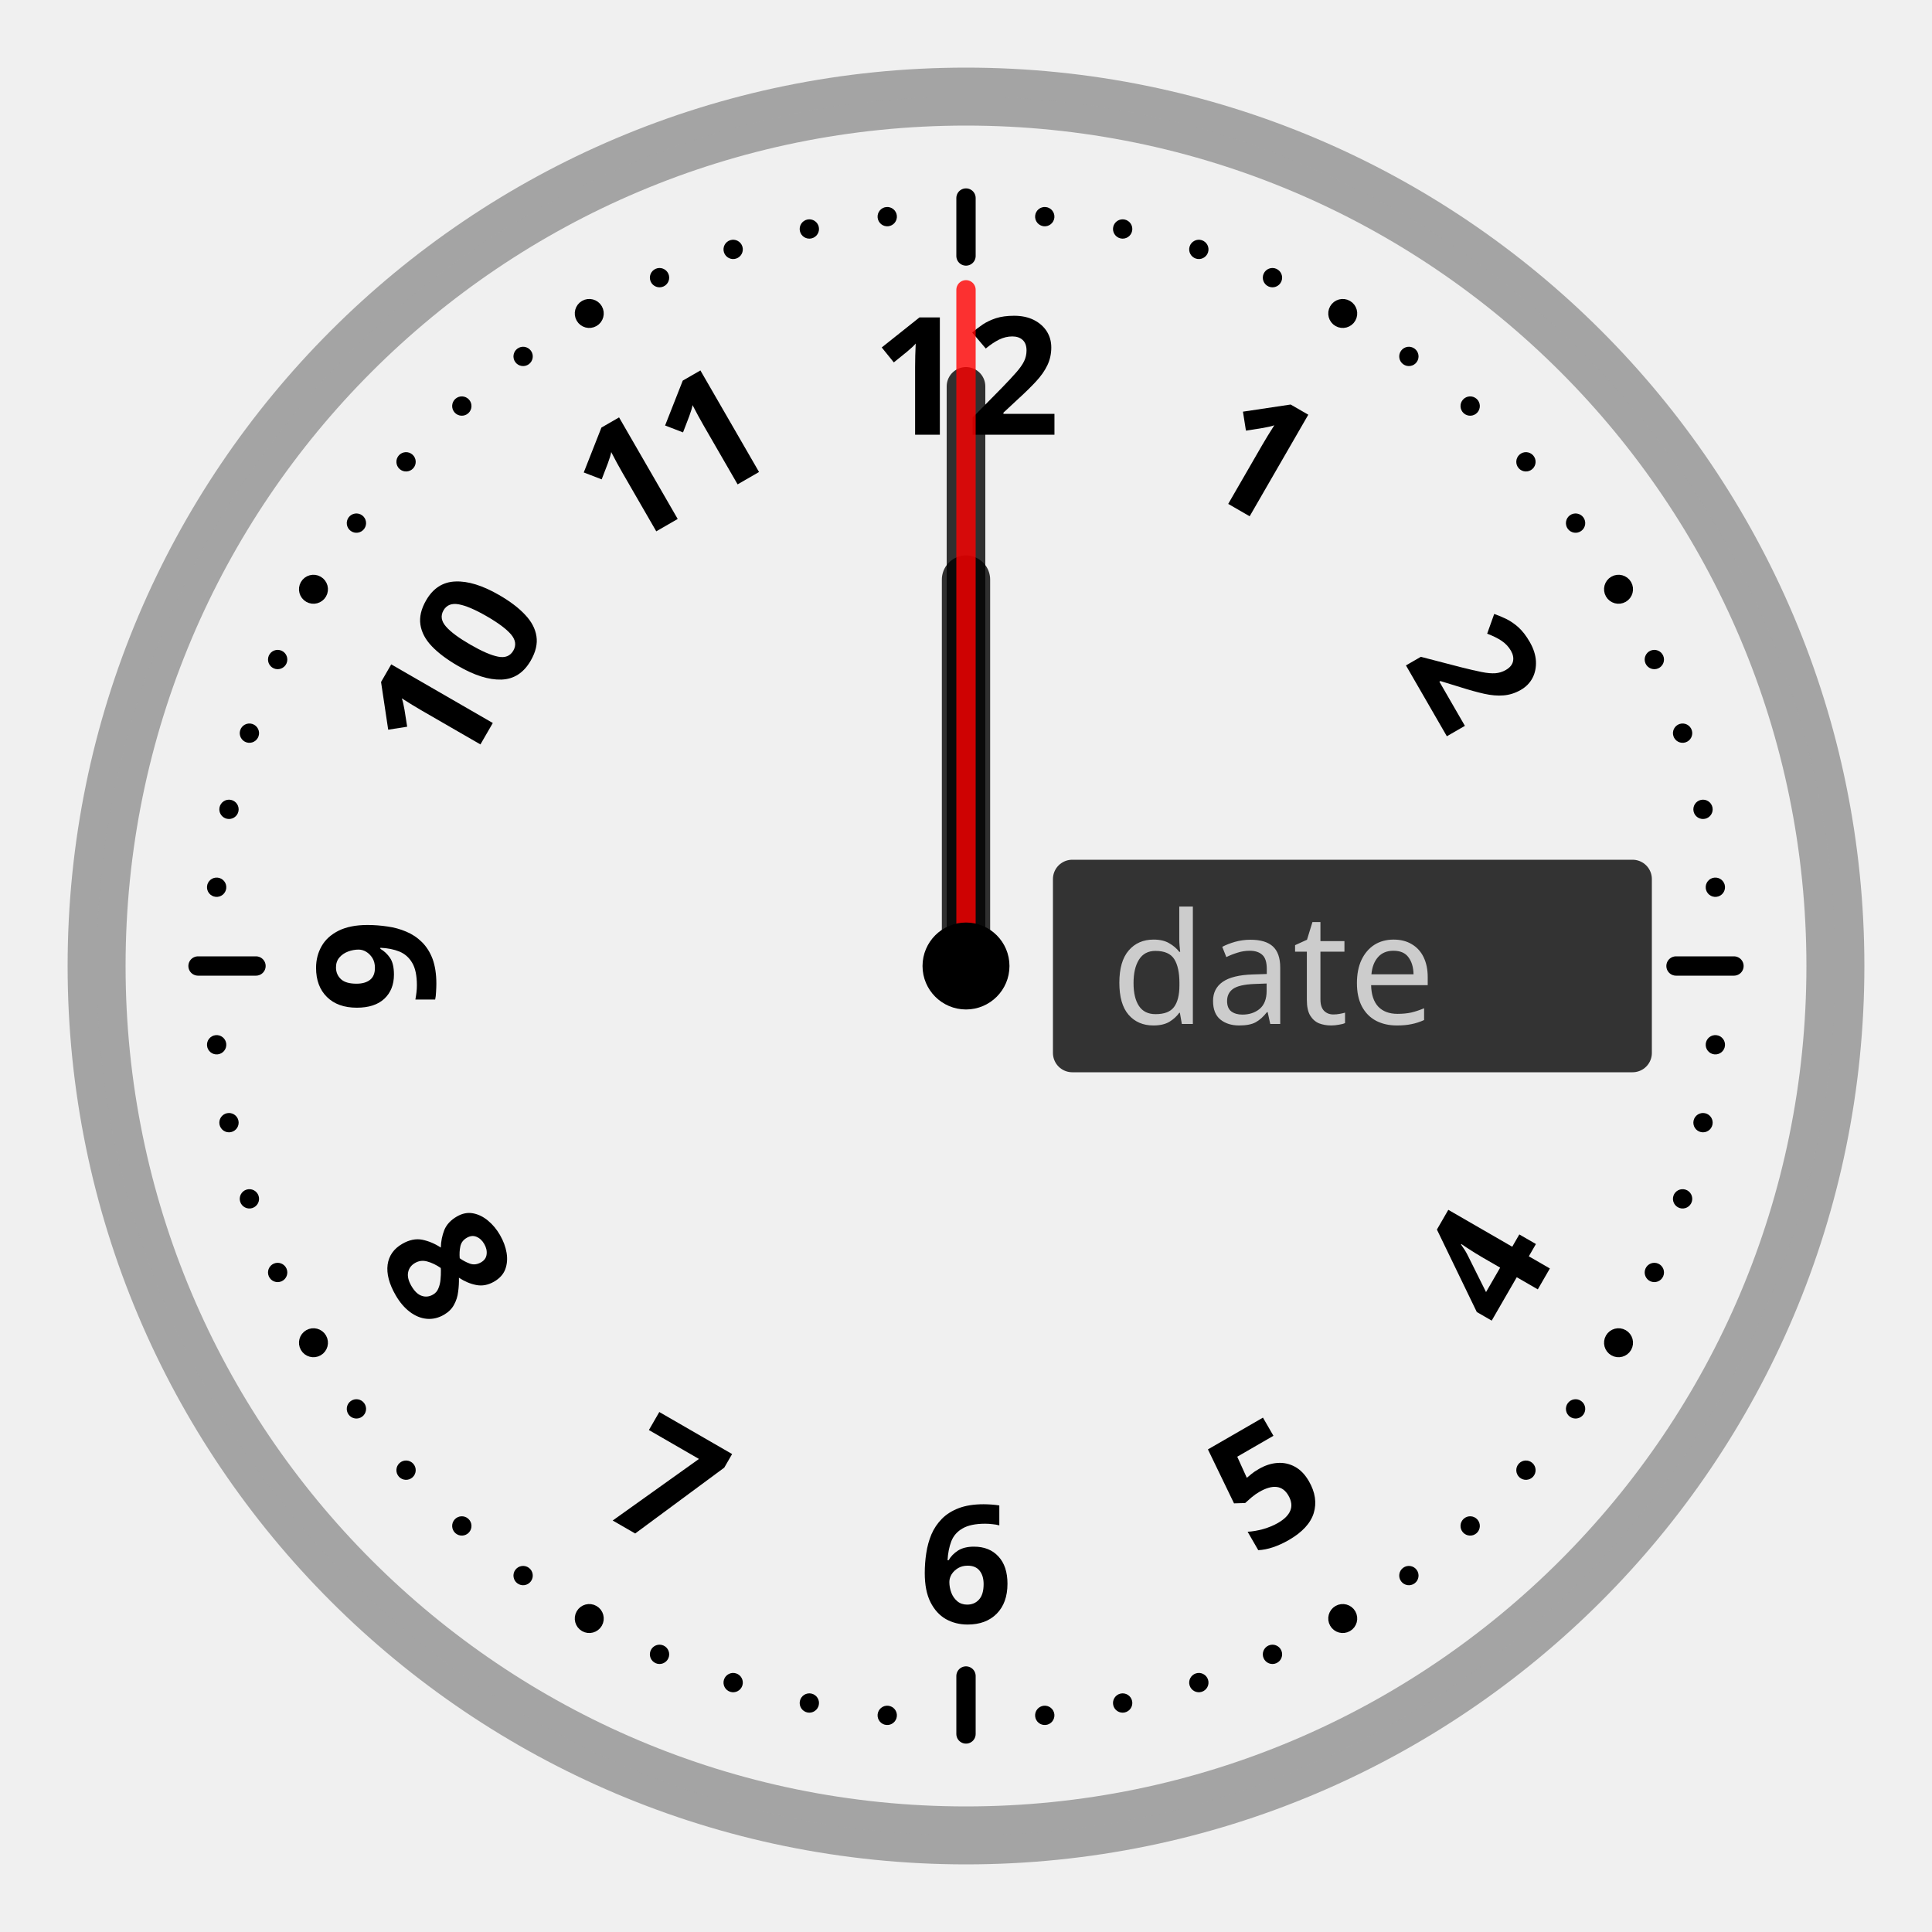
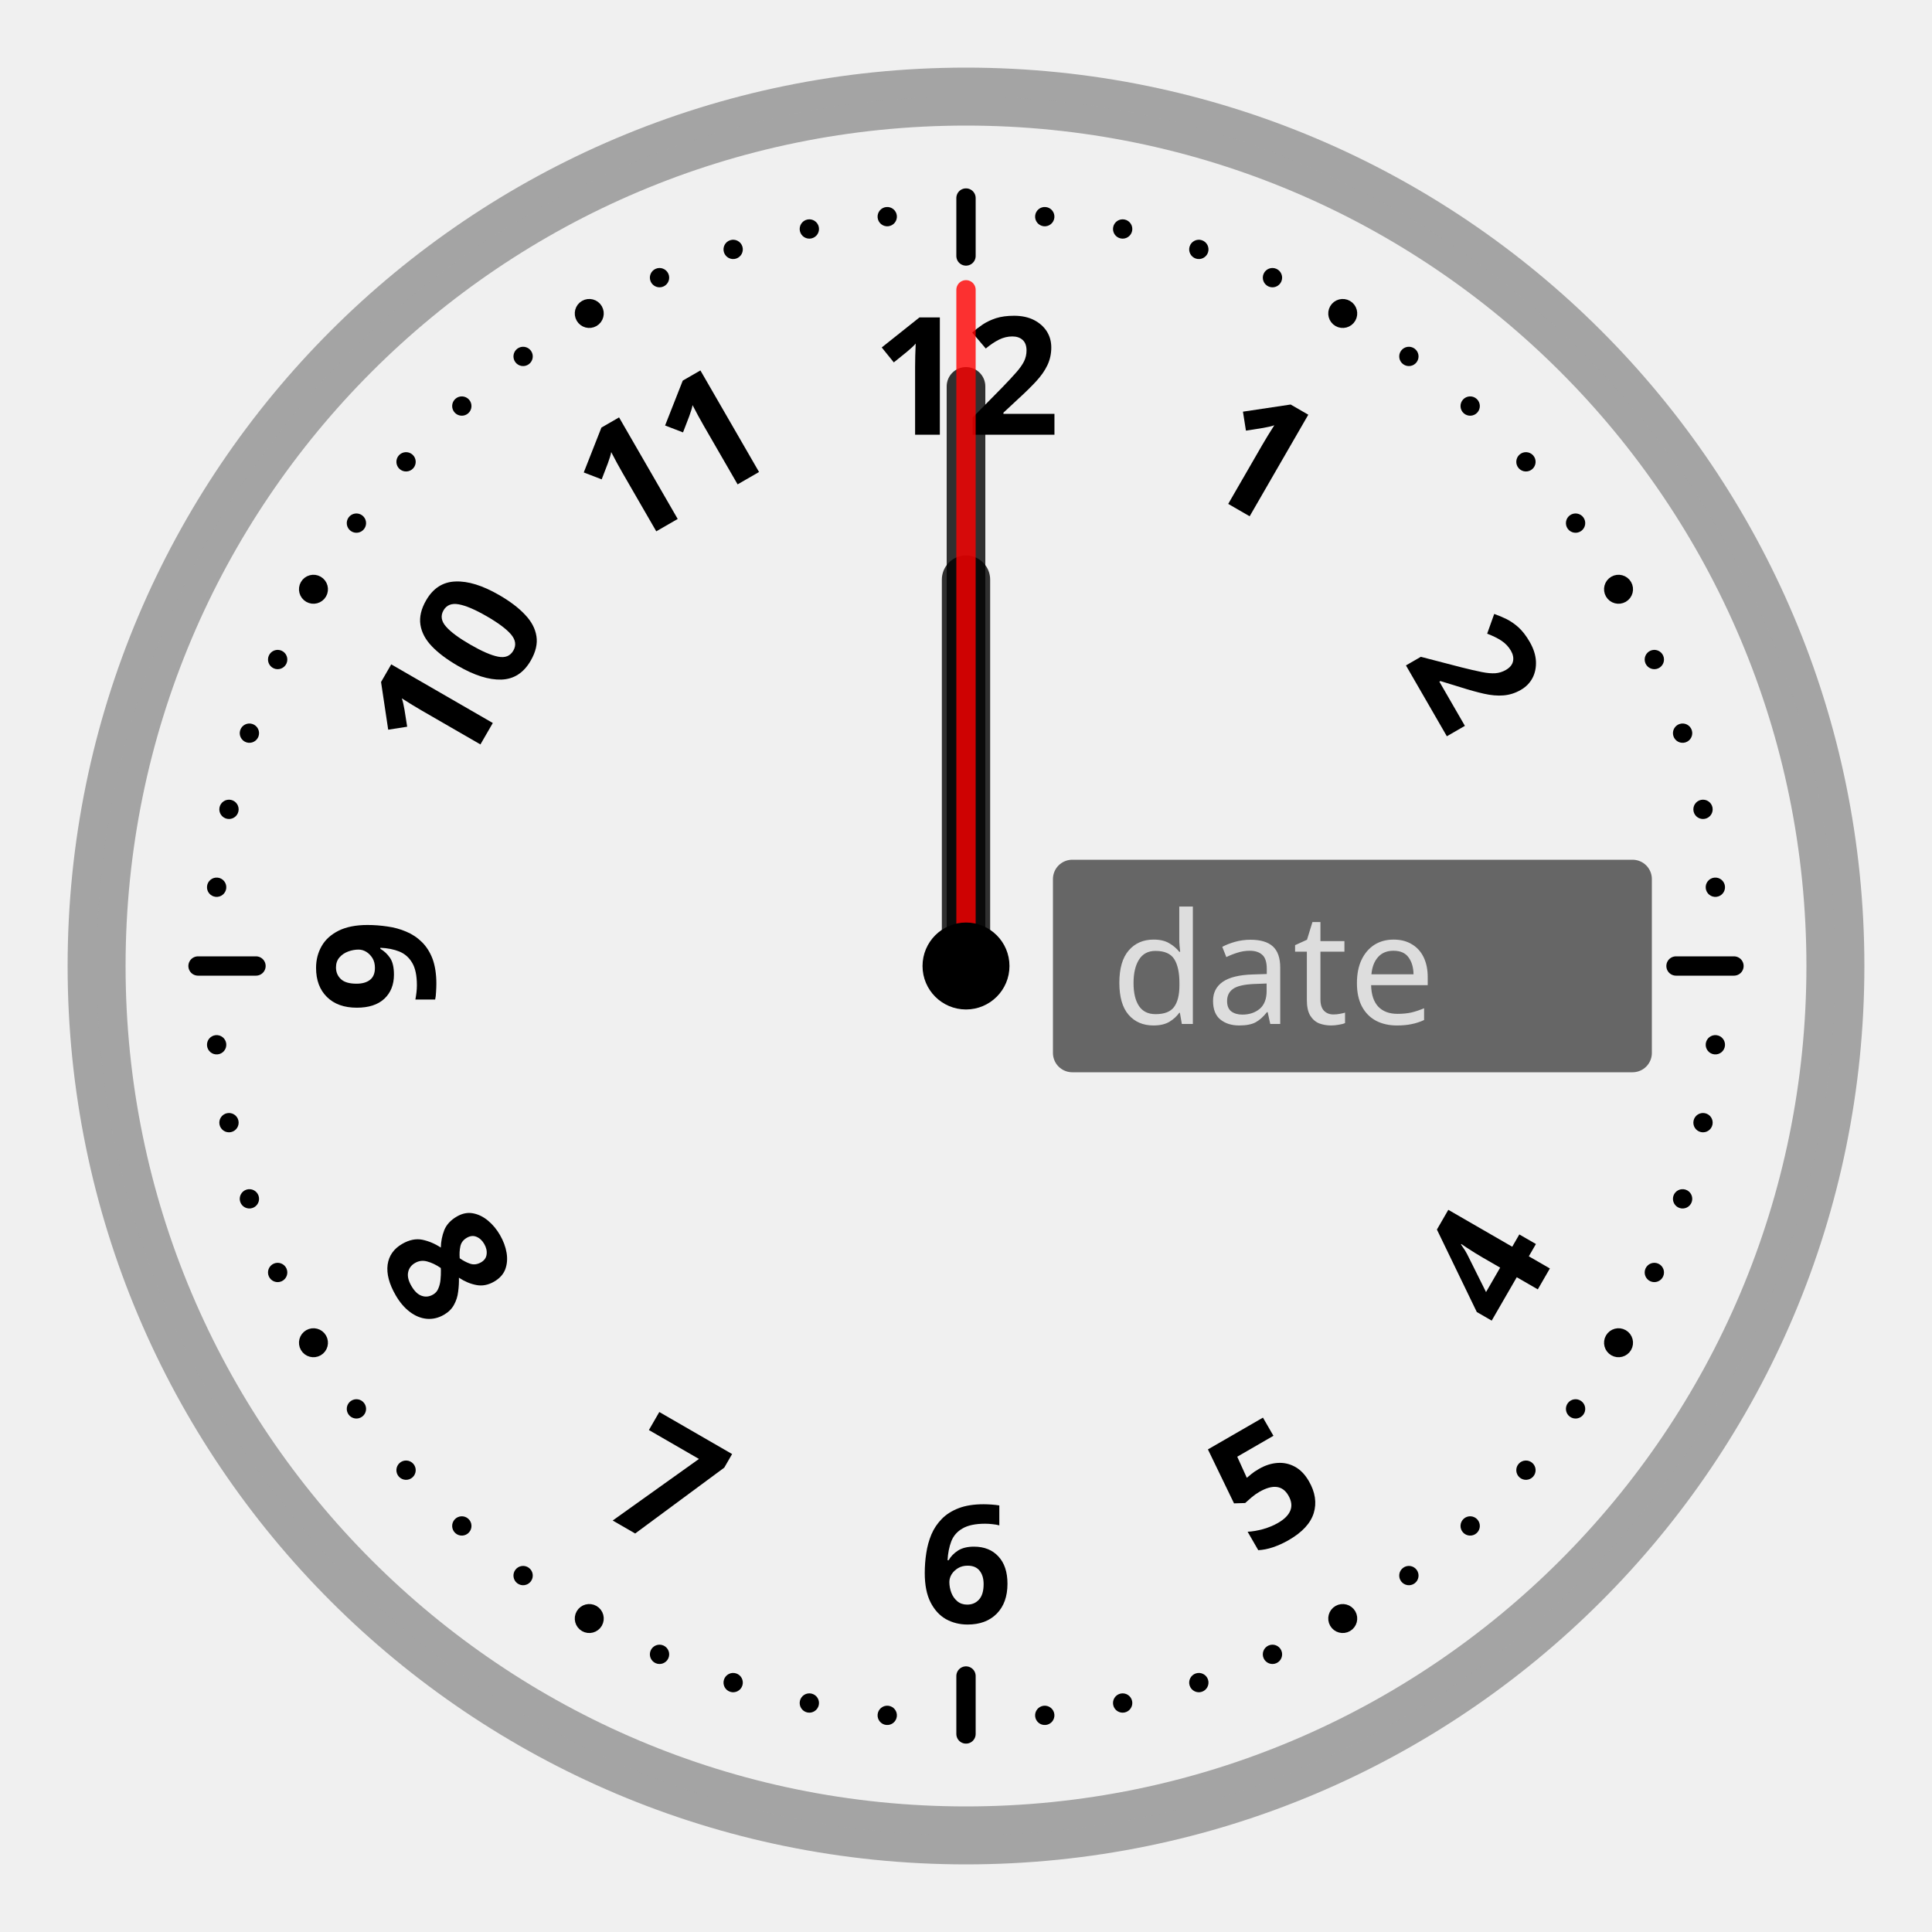
<svg xmlns="http://www.w3.org/2000/svg" viewBox="0 0 200 200" id="clock" style="position: relative;max-height: 100%;max-width: 100%;left: 0%;top: 0%;background-color:#234;">
  <circle cx="100" cy="100" r="90" fill="white" />
  <circle cx="100" cy="100" r="90" fill="#666" fill-opacity="0.1" stroke="#333333" stroke-width="6" stroke-opacity="0.4" />
  <g font-size="17" font-family="'Gill Sans MT', 'Century Gothic', sans-serif" font-weight="bolder" fill="black" style="text-anchor: middle;" transform="translate(100,100)">
    <g transform="rotate(30)">
      <text y="-55">1</text>
    </g>
    <g transform="rotate(60)">
      <text y="-55">2</text>
    </g>
    <g transform="rotate(300)">
      <text y="68">4</text>
    </g>
    <g transform="rotate(330)">
      <text y="68">5</text>
    </g>
    <text y="68">6</text>
    <g transform="rotate(30)">
      <text y="68">7</text>
    </g>
    <g transform="rotate(60)">
      <text y="68">8</text>
    </g>
    <g transform="rotate(270)">
      <text y="-55">9</text>
    </g>
    <g transform="rotate(300)">
      <text y="-55">10</text>
    </g>
    <g transform="rotate(330)">
      <text y="-55">11</text>
    </g>
    <text y="-55">12</text>
  </g>
  <g>
-     <rect width="58" height="18" x="111" y="91" style="fill: #333" stroke="#333" stroke-width="4" stroke-linejoin="round" />
-     <text id="dateBox" x="115" y="106" style="fill: #CCC;" font-size="16" font-family="'Gill Sans MT Light', 'Century Gothic', sans-serif" fill="black">date</text>
+     <rect width="58" height="18" x="111" y="91" style="fill: #666" stroke="#666" stroke-width="4" stroke-linejoin="round" />
+     <text id="dateBox" x="115" y="106" style="fill: #DDD;" font-size="16" font-family="'Gill Sans MT Light', 'Century Gothic', sans-serif" fill="black">date</text>
  </g>
  <g style="stroke-width:2;stroke:black;stroke-linecap:round">
    <line x1="100" y1="20.5" x2="100" y2="26.5" />
    <line x1="179.5" y1="100" x2="173.5" y2="100" />
    <line x1="100" y1="179.5" x2="100" y2="173.5" />
    <line x1="20.5" y1="100" x2="26.5" y2="100" />
  </g>
  <g transform="rotate(30,100,100)" style="fill:black; stroke:black">
    <circle cx="100" cy="22" r="1" />
    <circle cx="178" cy="100" r="1" />
    <circle cx="100" cy="178" r="1" />
    <circle cx="22" cy="100" r="1" />
  </g>
  <g transform="rotate(60,100,100)" style="fill:black; stroke:black">
    <circle cx="100" cy="22" r="1" />
    <circle cx="178" cy="100" r="1" />
    <circle cx="100" cy="178" r="1" />
    <circle cx="22" cy="100" r="1" />
  </g>
  <g transform="rotate(6,100,100)" style="fill:black; stroke:black">
    <g>
      <circle cx="100" cy="22" r="0.5" />
      <circle cx="178" cy="100" r="0.5" />
      <circle cx="100" cy="178" r="0.5" />
      <circle cx="22" cy="100" r="0.5" />
    </g>
    <g transform="rotate(30,100,100)">
      <circle cx="100" cy="22" r="0.5" />
      <circle cx="178" cy="100" r="0.5" />
      <circle cx="100" cy="178" r="0.5" />
      <circle cx="22" cy="100" r="0.5" />
    </g>
    <g transform="rotate(60,100,100)">
      <circle cx="100" cy="22" r="0.5" />
      <circle cx="178" cy="100" r="0.5" />
      <circle cx="100" cy="178" r="0.5" />
      <circle cx="22" cy="100" r="0.5" />
    </g>
  </g>
  <g transform="rotate(12,100,100)" style="fill:black; stroke:black">
    <g>
      <circle cx="100" cy="22" r="0.5" />
      <circle cx="178" cy="100" r="0.5" />
      <circle cx="100" cy="178" r="0.5" />
      <circle cx="22" cy="100" r="0.5" />
    </g>
    <g transform="rotate(30,100,100)">
      <circle cx="100" cy="22" r="0.5" />
      <circle cx="178" cy="100" r="0.5" />
      <circle cx="100" cy="178" r="0.5" />
      <circle cx="22" cy="100" r="0.5" />
    </g>
    <g transform="rotate(60,100,100)">
      <circle cx="100" cy="22" r="0.5" />
      <circle cx="178" cy="100" r="0.5" />
      <circle cx="100" cy="178" r="0.5" />
      <circle cx="22" cy="100" r="0.5" />
    </g>
  </g>
  <g transform="rotate(18,100,100)" style="fill:black; stroke:black">
    <g>
      <circle cx="100" cy="22" r="0.5" />
      <circle cx="178" cy="100" r="0.5" />
      <circle cx="100" cy="178" r="0.5" />
      <circle cx="22" cy="100" r="0.5" />
    </g>
    <g transform="rotate(30,100,100)">
      <circle cx="100" cy="22" r="0.5" />
      <circle cx="178" cy="100" r="0.5" />
      <circle cx="100" cy="178" r="0.5" />
      <circle cx="22" cy="100" r="0.5" />
    </g>
    <g transform="rotate(60,100,100)">
      <circle cx="100" cy="22" r="0.5" />
      <circle cx="178" cy="100" r="0.5" />
      <circle cx="100" cy="178" r="0.5" />
      <circle cx="22" cy="100" r="0.5" />
    </g>
  </g>
  <g transform="rotate(24,100,100)" style="fill:black; stroke:black">
    <g>
      <circle cx="100" cy="22" r="0.5" />
      <circle cx="178" cy="100" r="0.5" />
      <circle cx="100" cy="178" r="0.5" />
      <circle cx="22" cy="100" r="0.5" />
    </g>
    <g transform="rotate(30,100,100)">
      <circle cx="100" cy="22" r="0.5" />
      <circle cx="178" cy="100" r="0.5" />
      <circle cx="100" cy="178" r="0.5" />
      <circle cx="22" cy="100" r="0.5" />
    </g>
    <g transform="rotate(60,100,100)">
      <circle cx="100" cy="22" r="0.5" />
      <circle cx="178" cy="100" r="0.5" />
      <circle cx="100" cy="178" r="0.5" />
      <circle cx="22" cy="100" r="0.5" />
    </g>
  </g>
  <g>
    <g transform="translate(100,100)">
      <g id="hours">
        <line x1="0" y1="0" x2="0" y2="-40" stroke="black" stroke-linecap="round" stroke-width="5" stroke-opacity="0.8">
          <animateTransform attributeName="transform" type="rotate" dur="43200s" values="0;360" repeatCount="indefinite" />
        </line>
      </g>
      <g id="minutes">
        <line x1="0" y1="0" x2="0" y2="-60" stroke="black" stroke-linecap="round" stroke-width="4" stroke-opacity="0.8">
          <animateTransform attributeName="transform" type="rotate" dur="3600s" values="0;360" repeatCount="indefinite" />
        </line>
      </g>
      <g id="seconds">
        <line x1="0" y1="0" x2="0" y2="-70" stroke="red" stroke-linecap="round" stroke-width="2" stroke-opacity="0.8">
          <animateTransform attributeName="transform" type="rotate" dur="60s" values="0;360" repeatDur="indefinite" />
        </line>
      </g>
    </g>
  </g>
  <circle cx="100" cy="100" r="4" style="fill:black; stroke:black" />
</svg>
